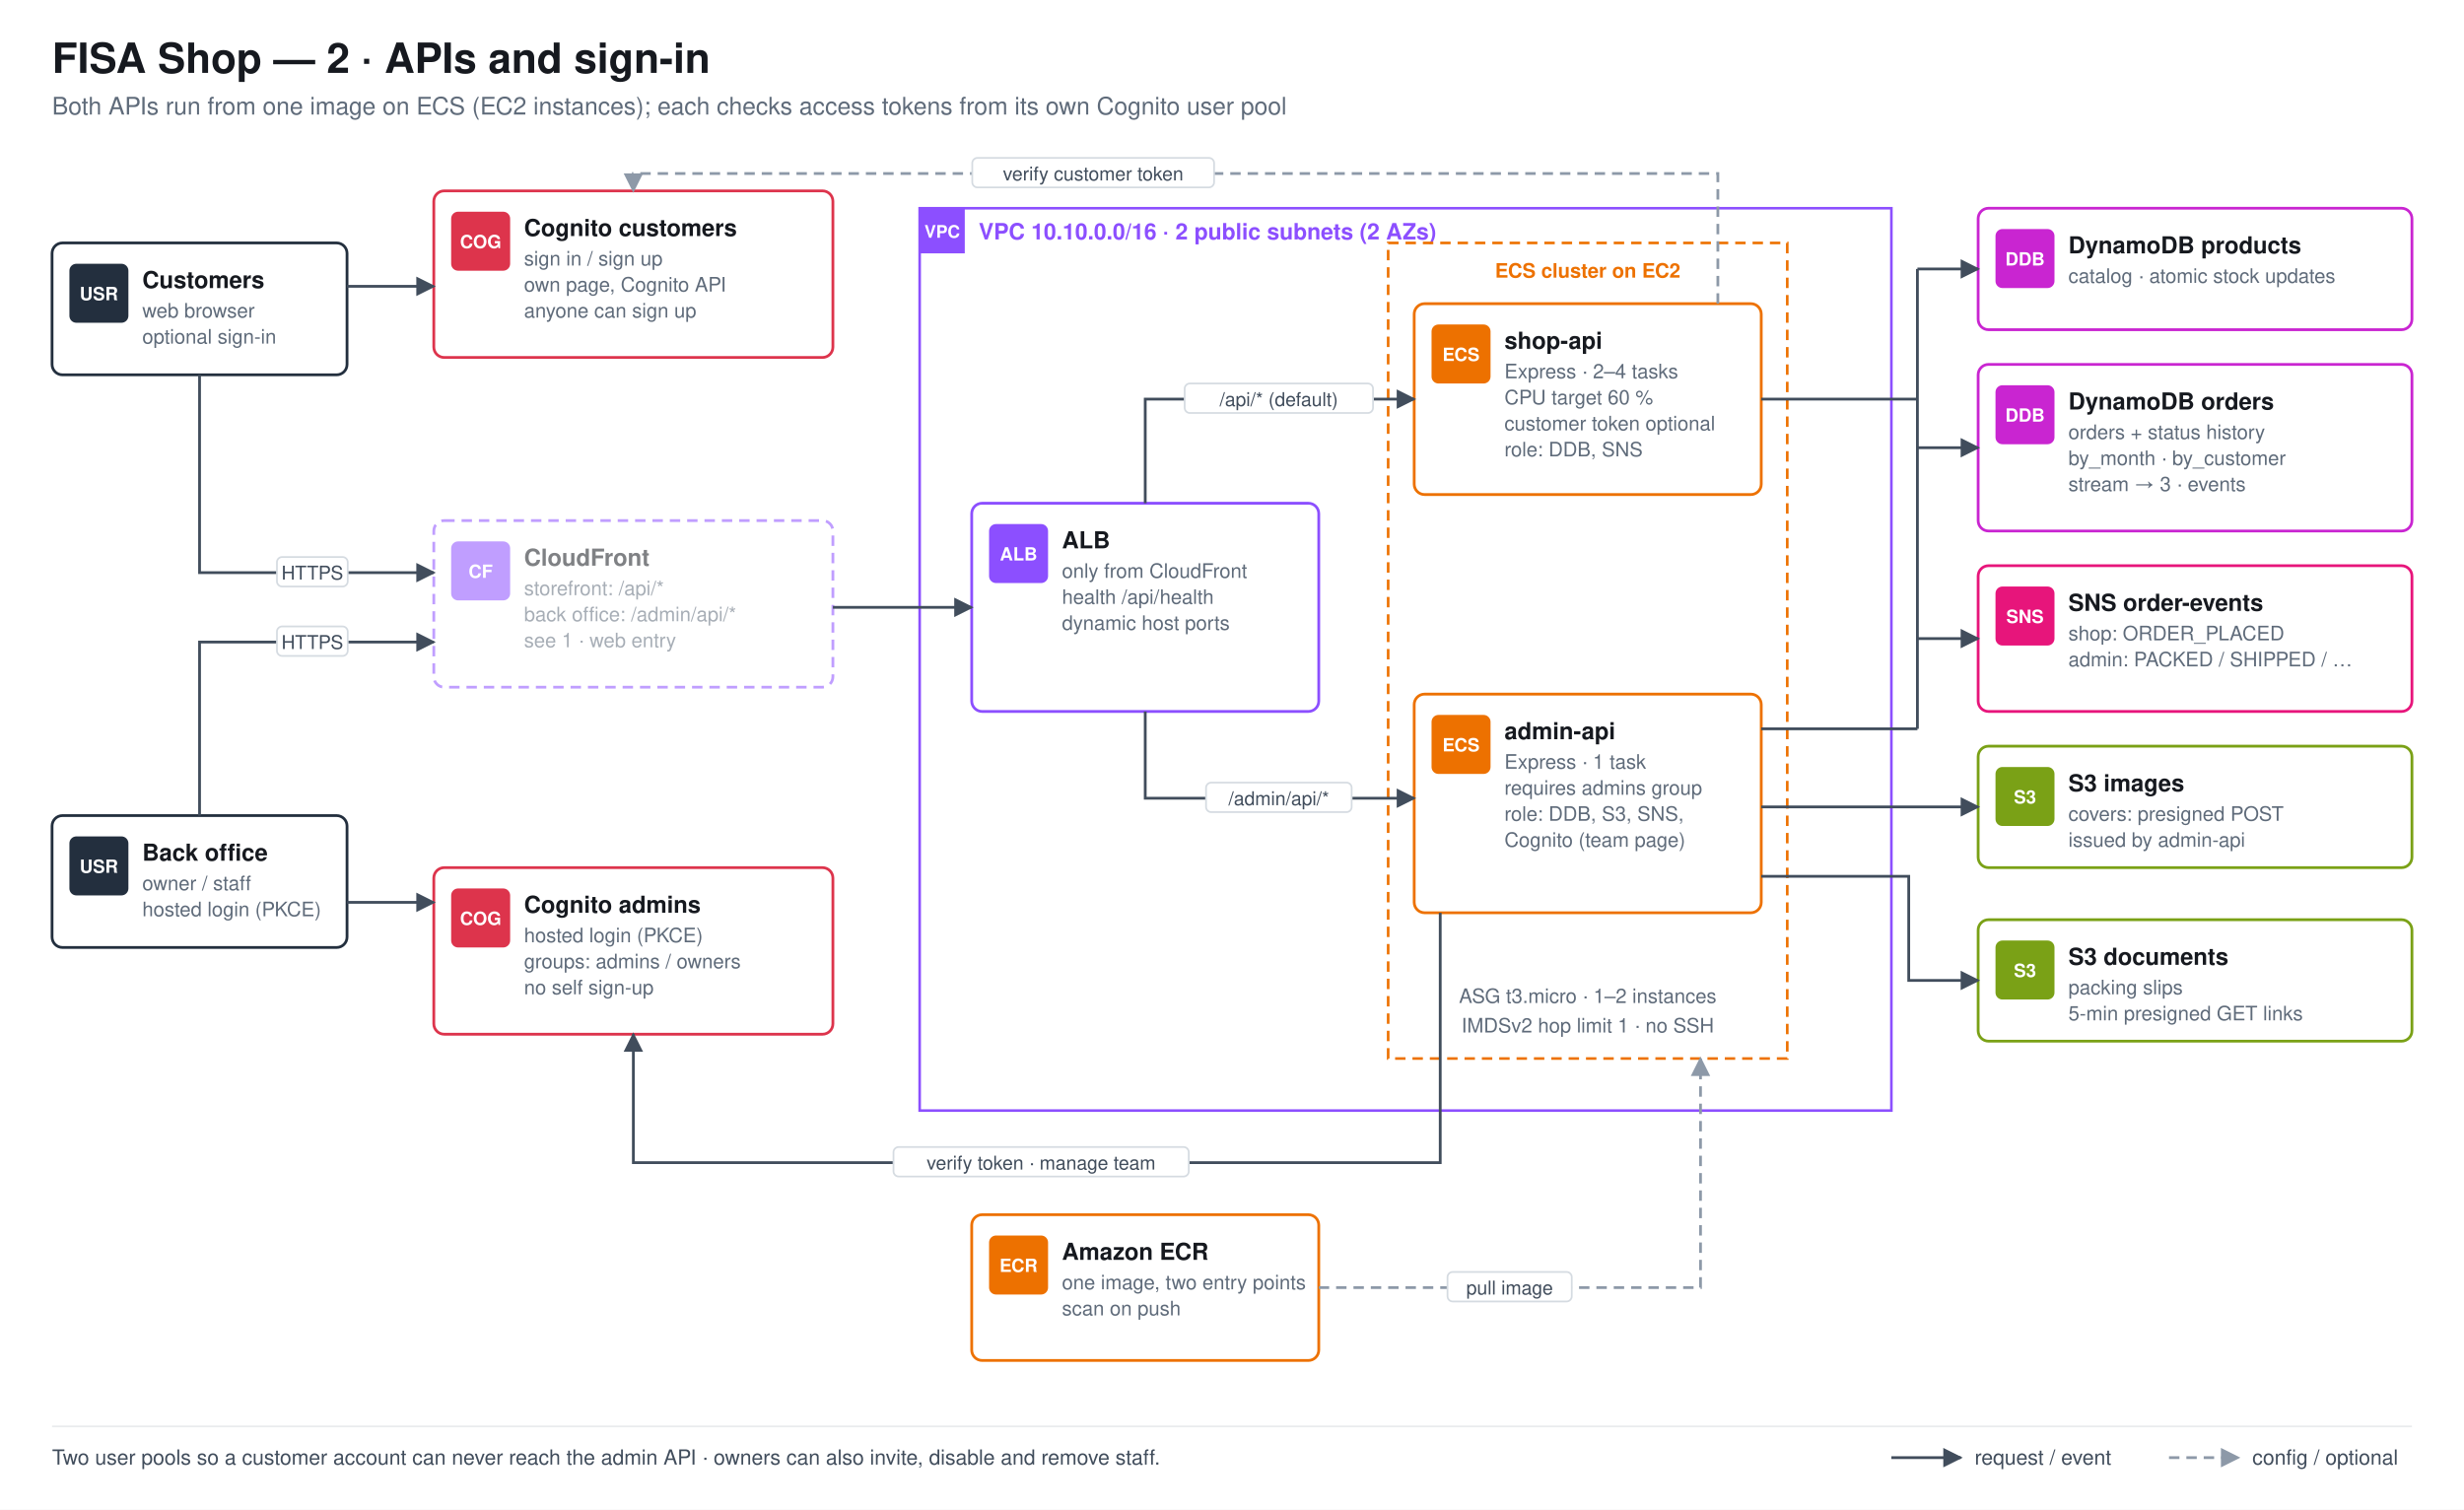
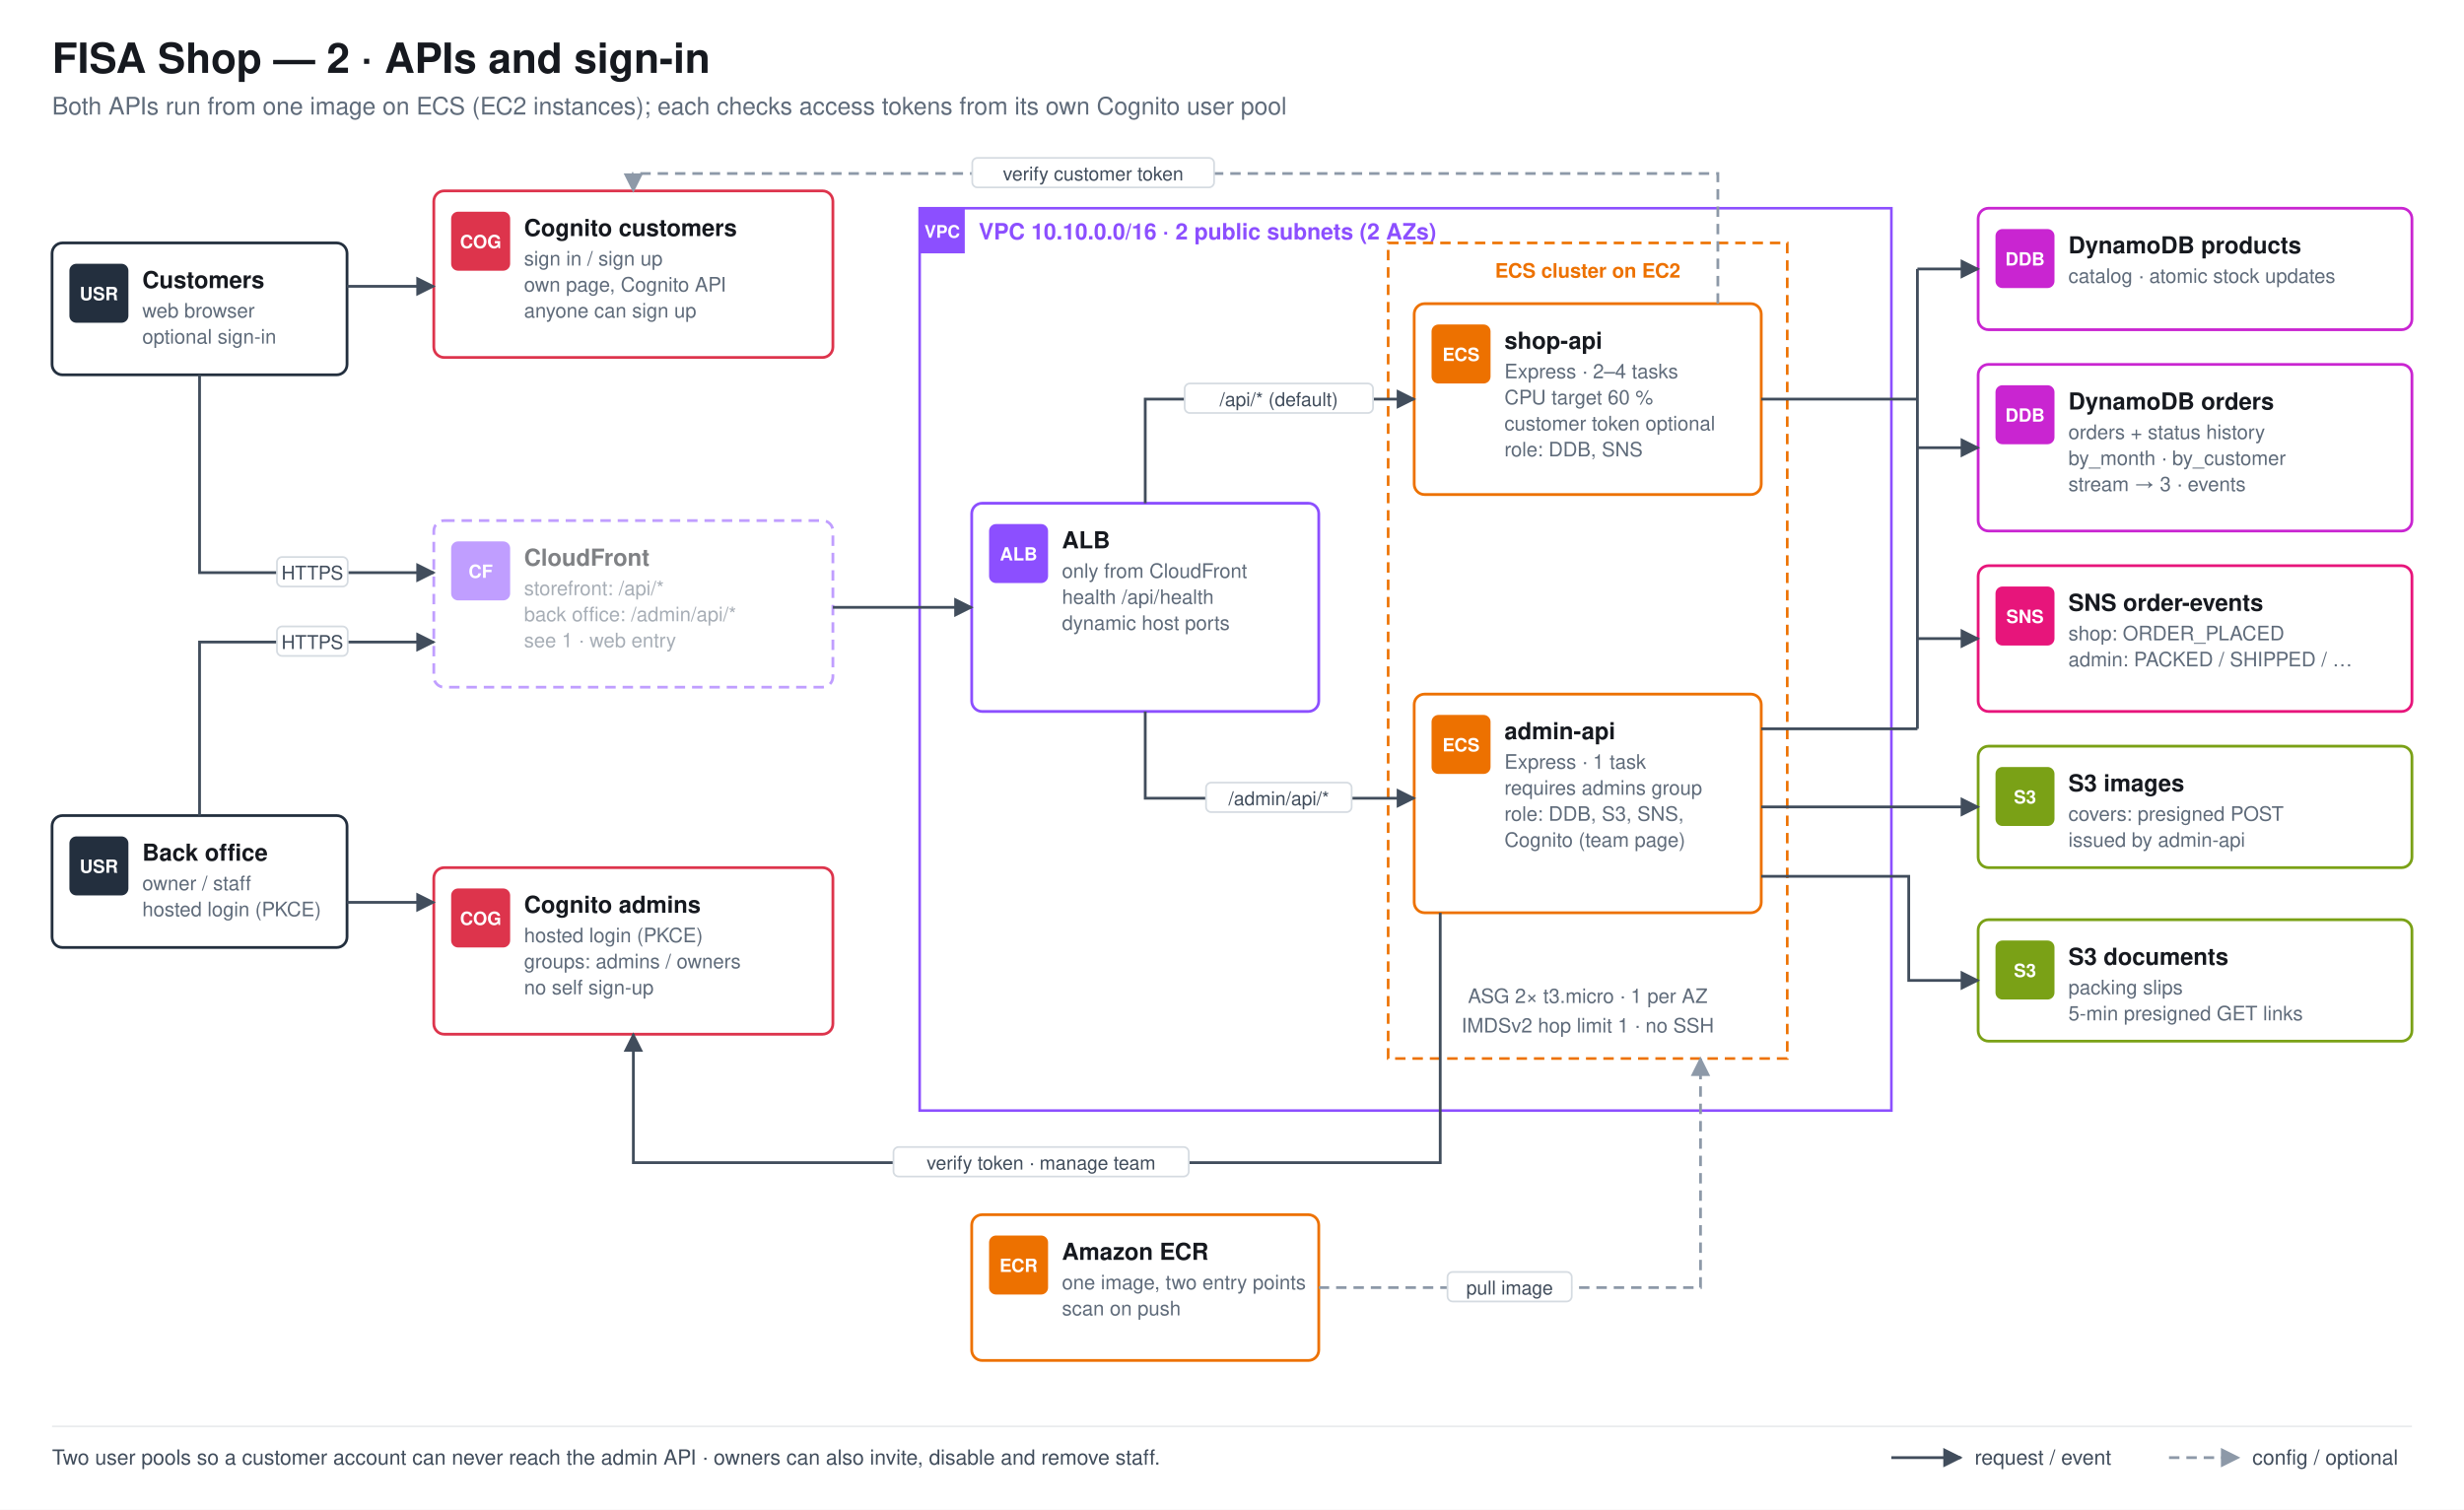
<svg xmlns="http://www.w3.org/2000/svg" viewBox="0 0 1420 870" width="1420" height="870" font-family="Helvetica, Arial, sans-serif">
  <defs>
    <marker id="a" viewBox="0 0 10 10" refX="9" refY="5" markerWidth="7" markerHeight="7" orient="auto-start-reverse">
      <path d="M0,0 L10,5 L0,10 z" fill="#414d5c" />
    </marker>
    <marker id="ad" viewBox="0 0 10 10" refX="9" refY="5" markerWidth="7" markerHeight="7" orient="auto-start-reverse">
      <path d="M0,0 L10,5 L0,10 z" fill="#8d99a8" />
    </marker>
  </defs>
  <rect width="1420" height="870" fill="#ffffff" />
  <text x="30" y="42" font-size="24" font-weight="700" fill="#16191f">FISA Shop — 2 · APIs and sign-in</text>
  <text x="30" y="66" font-size="14" fill="#5f6b7a">Both APIs run from one image on ECS (EC2 instances); each checks access tokens from its own Cognito user pool</text>
  <g>
    <rect x="30" y="140" width="170" height="76" rx="6" fill="#fff" stroke="#232F3E" stroke-width="1.6" />
    <rect x="40" y="152" width="34" height="34" rx="4" fill="#232F3E" />
    <text x="57" y="173" font-size="10.5" font-weight="700" fill="#fff" text-anchor="middle">USR</text>
    <text x="82" y="166" font-size="13.5" font-weight="700" fill="#16191f">Customers</text>
    <text x="82" y="183" font-size="11.5" fill="#5f6b7a">web browser</text>
    <text x="82" y="198" font-size="11.5" fill="#5f6b7a">optional sign-in</text>
  </g>
  <g>
    <rect x="30" y="470" width="170" height="76" rx="6" fill="#fff" stroke="#232F3E" stroke-width="1.6" />
    <rect x="40" y="482" width="34" height="34" rx="4" fill="#232F3E" />
    <text x="57" y="503" font-size="10.5" font-weight="700" fill="#fff" text-anchor="middle">USR</text>
    <text x="82" y="496" font-size="13.5" font-weight="700" fill="#16191f">Back office</text>
    <text x="82" y="513" font-size="11.5" fill="#5f6b7a">owner / staff</text>
    <text x="82" y="528" font-size="11.5" fill="#5f6b7a">hosted login (PKCE)</text>
  </g>
  <g>
    <rect x="250" y="110" width="230" height="96" rx="6" fill="#fff" stroke="#DD344C" stroke-width="1.6" />
    <rect x="260" y="122" width="34" height="34" rx="4" fill="#DD344C" />
    <text x="277" y="143" font-size="10.5" font-weight="700" fill="#fff" text-anchor="middle">COG</text>
    <text x="302" y="136" font-size="13.5" font-weight="700" fill="#16191f">Cognito customers</text>
    <text x="302" y="153" font-size="11.5" fill="#5f6b7a">sign in / sign up</text>
    <text x="302" y="168" font-size="11.5" fill="#5f6b7a">own page, Cognito API</text>
    <text x="302" y="183" font-size="11.5" fill="#5f6b7a">anyone can sign up</text>
  </g>
  <g opacity="0.55">
    <rect x="250" y="300" width="230" height="96" rx="6" fill="#fff" stroke="#8C4FFF" stroke-width="1.6" stroke-dasharray="6 4" />
    <rect x="260" y="312" width="34" height="34" rx="4" fill="#8C4FFF" />
    <text x="277" y="333" font-size="10.5" font-weight="700" fill="#fff" text-anchor="middle">CF</text>
    <text x="302" y="326" font-size="13.5" font-weight="700" fill="#16191f">CloudFront</text>
    <text x="302" y="343" font-size="11.5" fill="#5f6b7a">storefront: /api/*</text>
    <text x="302" y="358" font-size="11.5" fill="#5f6b7a">back office: /admin/api/*</text>
    <text x="302" y="373" font-size="11.5" fill="#5f6b7a">see 1 · web entry</text>
  </g>
  <g>
    <rect x="250" y="500" width="230" height="96" rx="6" fill="#fff" stroke="#DD344C" stroke-width="1.6" />
    <rect x="260" y="512" width="34" height="34" rx="4" fill="#DD344C" />
    <text x="277" y="533" font-size="10.5" font-weight="700" fill="#fff" text-anchor="middle">COG</text>
    <text x="302" y="526" font-size="13.5" font-weight="700" fill="#16191f">Cognito admins</text>
    <text x="302" y="543" font-size="11.5" fill="#5f6b7a">hosted login (PKCE)</text>
    <text x="302" y="558" font-size="11.5" fill="#5f6b7a">groups: admins / owners</text>
    <text x="302" y="573" font-size="11.5" fill="#5f6b7a">no self sign-up</text>
  </g>
  <rect x="530" y="120" width="560" height="520" fill="none" stroke="#8C4FFF" stroke-width="1.5" />
  <rect x="530" y="120" width="26" height="26" fill="#8C4FFF" />
  <text x="543" y="137" font-size="10" font-weight="700" fill="#fff" text-anchor="middle">VPC</text>
  <text x="564" y="138" font-size="13" font-weight="700" fill="#8C4FFF">VPC 10.10.0.0/16 · 2 public subnets (2 AZs)</text>
  <g>
    <rect x="560" y="290" width="200" height="120" rx="6" fill="#fff" stroke="#8C4FFF" stroke-width="1.6" />
    <rect x="570" y="302" width="34" height="34" rx="4" fill="#8C4FFF" />
    <text x="587" y="323" font-size="10.5" font-weight="700" fill="#fff" text-anchor="middle">ALB</text>
    <text x="612" y="316" font-size="13.5" font-weight="700" fill="#16191f">ALB</text>
    <text x="612" y="333" font-size="11.5" fill="#5f6b7a">only from CloudFront</text>
    <text x="612" y="348" font-size="11.5" fill="#5f6b7a">health /api/health</text>
    <text x="612" y="363" font-size="11.5" fill="#5f6b7a">dynamic host ports</text>
  </g>
  <rect x="800" y="140" width="230" height="470" fill="none" stroke="#ED7100" stroke-width="1.5" stroke-dasharray="6 4" />
  <text x="915" y="160" font-size="11.5" font-weight="700" fill="#ED7100" text-anchor="middle">ECS cluster on EC2</text>
  <g>
    <rect x="815" y="175" width="200" height="110" rx="6" fill="#fff" stroke="#ED7100" stroke-width="1.6" />
    <rect x="825" y="187" width="34" height="34" rx="4" fill="#ED7100" />
    <text x="842" y="208" font-size="10.5" font-weight="700" fill="#fff" text-anchor="middle">ECS</text>
    <text x="867" y="201" font-size="13.5" font-weight="700" fill="#16191f">shop-api</text>
    <text x="867" y="218" font-size="11.5" fill="#5f6b7a">Express · 2–4 tasks</text>
    <text x="867" y="233" font-size="11.5" fill="#5f6b7a">CPU target 60 %</text>
    <text x="867" y="248" font-size="11.5" fill="#5f6b7a">customer token optional</text>
    <text x="867" y="263" font-size="11.5" fill="#5f6b7a">role: DDB, SNS</text>
  </g>
  <g>
    <rect x="815" y="400" width="200" height="126" rx="6" fill="#fff" stroke="#ED7100" stroke-width="1.6" />
    <rect x="825" y="412" width="34" height="34" rx="4" fill="#ED7100" />
    <text x="842" y="433" font-size="10.5" font-weight="700" fill="#fff" text-anchor="middle">ECS</text>
    <text x="867" y="426" font-size="13.5" font-weight="700" fill="#16191f">admin-api</text>
    <text x="867" y="443" font-size="11.5" fill="#5f6b7a">Express · 1 task</text>
    <text x="867" y="458" font-size="11.5" fill="#5f6b7a">requires admins group</text>
    <text x="867" y="473" font-size="11.5" fill="#5f6b7a">role: DDB, S3, SNS,</text>
    <text x="867" y="488" font-size="11.5" fill="#5f6b7a">Cognito (team page)</text>
  </g>
-   <text x="915" y="578" font-size="11.5" font-weight="400" fill="#5f6b7a" text-anchor="middle">ASG t3.micro · 1–2 instances</text>
+   <text x="915" y="578" font-size="11.5" font-weight="400" fill="#5f6b7a" text-anchor="middle">ASG 2× t3.micro · 1 per AZ</text>
  <text x="915" y="595" font-size="11.5" font-weight="400" fill="#5f6b7a" text-anchor="middle">IMDSv2 hop limit 1 · no SSH</text>
  <g>
    <rect x="1140" y="120" width="250" height="70" rx="6" fill="#fff" stroke="#C925D1" stroke-width="1.6" />
    <rect x="1150" y="132" width="34" height="34" rx="4" fill="#C925D1" />
    <text x="1167" y="153" font-size="10.5" font-weight="700" fill="#fff" text-anchor="middle">DDB</text>
    <text x="1192" y="146" font-size="13.5" font-weight="700" fill="#16191f">DynamoDB products</text>
    <text x="1192" y="163" font-size="11.5" fill="#5f6b7a">catalog · atomic stock updates</text>
  </g>
  <g>
    <rect x="1140" y="210" width="250" height="96" rx="6" fill="#fff" stroke="#C925D1" stroke-width="1.6" />
    <rect x="1150" y="222" width="34" height="34" rx="4" fill="#C925D1" />
    <text x="1167" y="243" font-size="10.5" font-weight="700" fill="#fff" text-anchor="middle">DDB</text>
    <text x="1192" y="236" font-size="13.5" font-weight="700" fill="#16191f">DynamoDB orders</text>
    <text x="1192" y="253" font-size="11.5" fill="#5f6b7a">orders + status history</text>
    <text x="1192" y="268" font-size="11.5" fill="#5f6b7a">by_month · by_customer</text>
    <text x="1192" y="283" font-size="11.5" fill="#5f6b7a">stream → 3 · events</text>
  </g>
  <g>
    <rect x="1140" y="326" width="250" height="84" rx="6" fill="#fff" stroke="#E7157B" stroke-width="1.6" />
    <rect x="1150" y="338" width="34" height="34" rx="4" fill="#E7157B" />
    <text x="1167" y="359" font-size="10.5" font-weight="700" fill="#fff" text-anchor="middle">SNS</text>
    <text x="1192" y="352" font-size="13.5" font-weight="700" fill="#16191f">SNS order-events</text>
    <text x="1192" y="369" font-size="11.5" fill="#5f6b7a">shop: ORDER_PLACED</text>
    <text x="1192" y="384" font-size="11.5" fill="#5f6b7a">admin: PACKED / SHIPPED / …</text>
  </g>
  <g>
    <rect x="1140" y="430" width="250" height="70" rx="6" fill="#fff" stroke="#7AA116" stroke-width="1.6" />
    <rect x="1150" y="442" width="34" height="34" rx="4" fill="#7AA116" />
    <text x="1167" y="463" font-size="10.5" font-weight="700" fill="#fff" text-anchor="middle">S3</text>
    <text x="1192" y="456" font-size="13.5" font-weight="700" fill="#16191f">S3 images</text>
    <text x="1192" y="473" font-size="11.5" fill="#5f6b7a">covers: presigned POST</text>
    <text x="1192" y="488" font-size="11.5" fill="#5f6b7a">issued by admin-api</text>
  </g>
  <g>
    <rect x="1140" y="530" width="250" height="70" rx="6" fill="#fff" stroke="#7AA116" stroke-width="1.6" />
    <rect x="1150" y="542" width="34" height="34" rx="4" fill="#7AA116" />
    <text x="1167" y="563" font-size="10.5" font-weight="700" fill="#fff" text-anchor="middle">S3</text>
    <text x="1192" y="556" font-size="13.5" font-weight="700" fill="#16191f">S3 documents</text>
    <text x="1192" y="573" font-size="11.5" fill="#5f6b7a">packing slips</text>
    <text x="1192" y="588" font-size="11.5" fill="#5f6b7a">5-min presigned GET links</text>
  </g>
  <g>
    <rect x="560" y="700" width="200" height="84" rx="6" fill="#fff" stroke="#ED7100" stroke-width="1.6" />
    <rect x="570" y="712" width="34" height="34" rx="4" fill="#ED7100" />
    <text x="587" y="733" font-size="10.5" font-weight="700" fill="#fff" text-anchor="middle">ECR</text>
    <text x="612" y="726" font-size="13.5" font-weight="700" fill="#16191f">Amazon ECR</text>
    <text x="612" y="743" font-size="11.5" fill="#5f6b7a">one image, two entry points</text>
    <text x="612" y="758" font-size="11.5" fill="#5f6b7a">scan on push</text>
  </g>
  <path d="M200,165 L250,165" fill="none" stroke="#414d5c" stroke-width="1.6" marker-end="url(#a)" />
  <path d="M200,520 L250,520" fill="none" stroke="#414d5c" stroke-width="1.6" marker-end="url(#a)" />
  <path d="M115,216 L115,330 L250,330" fill="none" stroke="#414d5c" stroke-width="1.6" marker-end="url(#a)" />
  <path d="M115,470 L115,370 L250,370" fill="none" stroke="#414d5c" stroke-width="1.6" marker-end="url(#a)" />
  <path d="M480,350 L560,350" fill="none" stroke="#414d5c" stroke-width="1.6" marker-end="url(#a)" />
  <path d="M660,290 L660,230 L815,230" fill="none" stroke="#414d5c" stroke-width="1.6" marker-end="url(#a)" />
  <path d="M660,410 L660,460 L815,460" fill="none" stroke="#414d5c" stroke-width="1.6" marker-end="url(#a)" />
  <path d="M990,175 L990,100 L365,100 L365,110" fill="none" stroke="#8d99a8" stroke-width="1.6" stroke-dasharray="6 4" marker-end="url(#ad)" />
  <path d="M830,526 L830,670 L365,670 L365,596" fill="none" stroke="#414d5c" stroke-width="1.6" marker-end="url(#a)" />
  <path d="M760,742 L980,742 L980,610" fill="none" stroke="#8d99a8" stroke-width="1.6" stroke-dasharray="6 4" marker-end="url(#ad)" />
  <path d="M1015,230 L1105,230" fill="none" stroke="#414d5c" stroke-width="1.6" />
  <path d="M1015,420 L1105,420" fill="none" stroke="#414d5c" stroke-width="1.6" />
  <path d="M1105,155 L1105,420" fill="none" stroke="#414d5c" stroke-width="1.6" />
  <path d="M1105,155 L1140,155" fill="none" stroke="#414d5c" stroke-width="1.6" marker-end="url(#a)" />
  <path d="M1105,258 L1140,258" fill="none" stroke="#414d5c" stroke-width="1.6" marker-end="url(#a)" />
  <path d="M1105,368 L1140,368" fill="none" stroke="#414d5c" stroke-width="1.6" marker-end="url(#a)" />
  <path d="M1015,465 L1140,465" fill="none" stroke="#414d5c" stroke-width="1.6" marker-end="url(#a)" />
  <path d="M1015,505 L1100,505 L1100,565 L1140,565" fill="none" stroke="#414d5c" stroke-width="1.6" marker-end="url(#a)" />
  <line x1="30" y1="822" x2="1390" y2="822" stroke="#e9ebed" />
  <text x="30" y="844" font-size="12" font-weight="400" fill="#414d5c" text-anchor="start">Two user pools so a customer account can never reach the admin API · owners can also invite, disable and remove staff.</text>
  <path d="M1090,840 L1130,840" stroke="#414d5c" stroke-width="1.6" marker-end="url(#a)" />
  <text x="1138" y="844" font-size="12" font-weight="400" fill="#414d5c" text-anchor="start">request / event</text>
  <path d="M1250,840 L1290,840" stroke="#8d99a8" stroke-width="1.6" stroke-dasharray="6 4" marker-end="url(#ad)" />
  <text x="1298" y="844" font-size="12" font-weight="400" fill="#414d5c" text-anchor="start">config / optional</text>
  <rect x="159.6" y="321" width="40.8" height="17" rx="3" fill="#fff" stroke="#d5dbe1" />
  <text x="180" y="334" font-size="11" fill="#414d5c" text-anchor="middle">HTTPS</text>
  <rect x="159.6" y="361" width="40.8" height="17" rx="3" fill="#fff" stroke="#d5dbe1" />
  <text x="180" y="374" font-size="11" fill="#414d5c" text-anchor="middle">HTTPS</text>
  <rect x="682.72" y="221" width="108.56" height="17" rx="3" fill="#fff" stroke="#d5dbe1" />
  <text x="737" y="234" font-size="11" fill="#414d5c" text-anchor="middle">/api/* (default)</text>
  <rect x="695.04" y="451" width="83.92" height="17" rx="3" fill="#fff" stroke="#d5dbe1" />
  <text x="737" y="464" font-size="11" fill="#414d5c" text-anchor="middle">/admin/api/*</text>
  <rect x="560.32" y="91" width="139.36" height="17" rx="3" fill="#fff" stroke="#d5dbe1" />
  <text x="630" y="104" font-size="11" fill="#414d5c" text-anchor="middle">verify customer token</text>
  <rect x="514.92" y="661" width="170.16" height="17" rx="3" fill="#fff" stroke="#d5dbe1" />
  <text x="600" y="674" font-size="11" fill="#414d5c" text-anchor="middle">verify token · manage team</text>
  <rect x="834.2" y="733" width="71.6" height="17" rx="3" fill="#fff" stroke="#d5dbe1" />
  <text x="870" y="746" font-size="11" fill="#414d5c" text-anchor="middle">pull image</text>
</svg>
